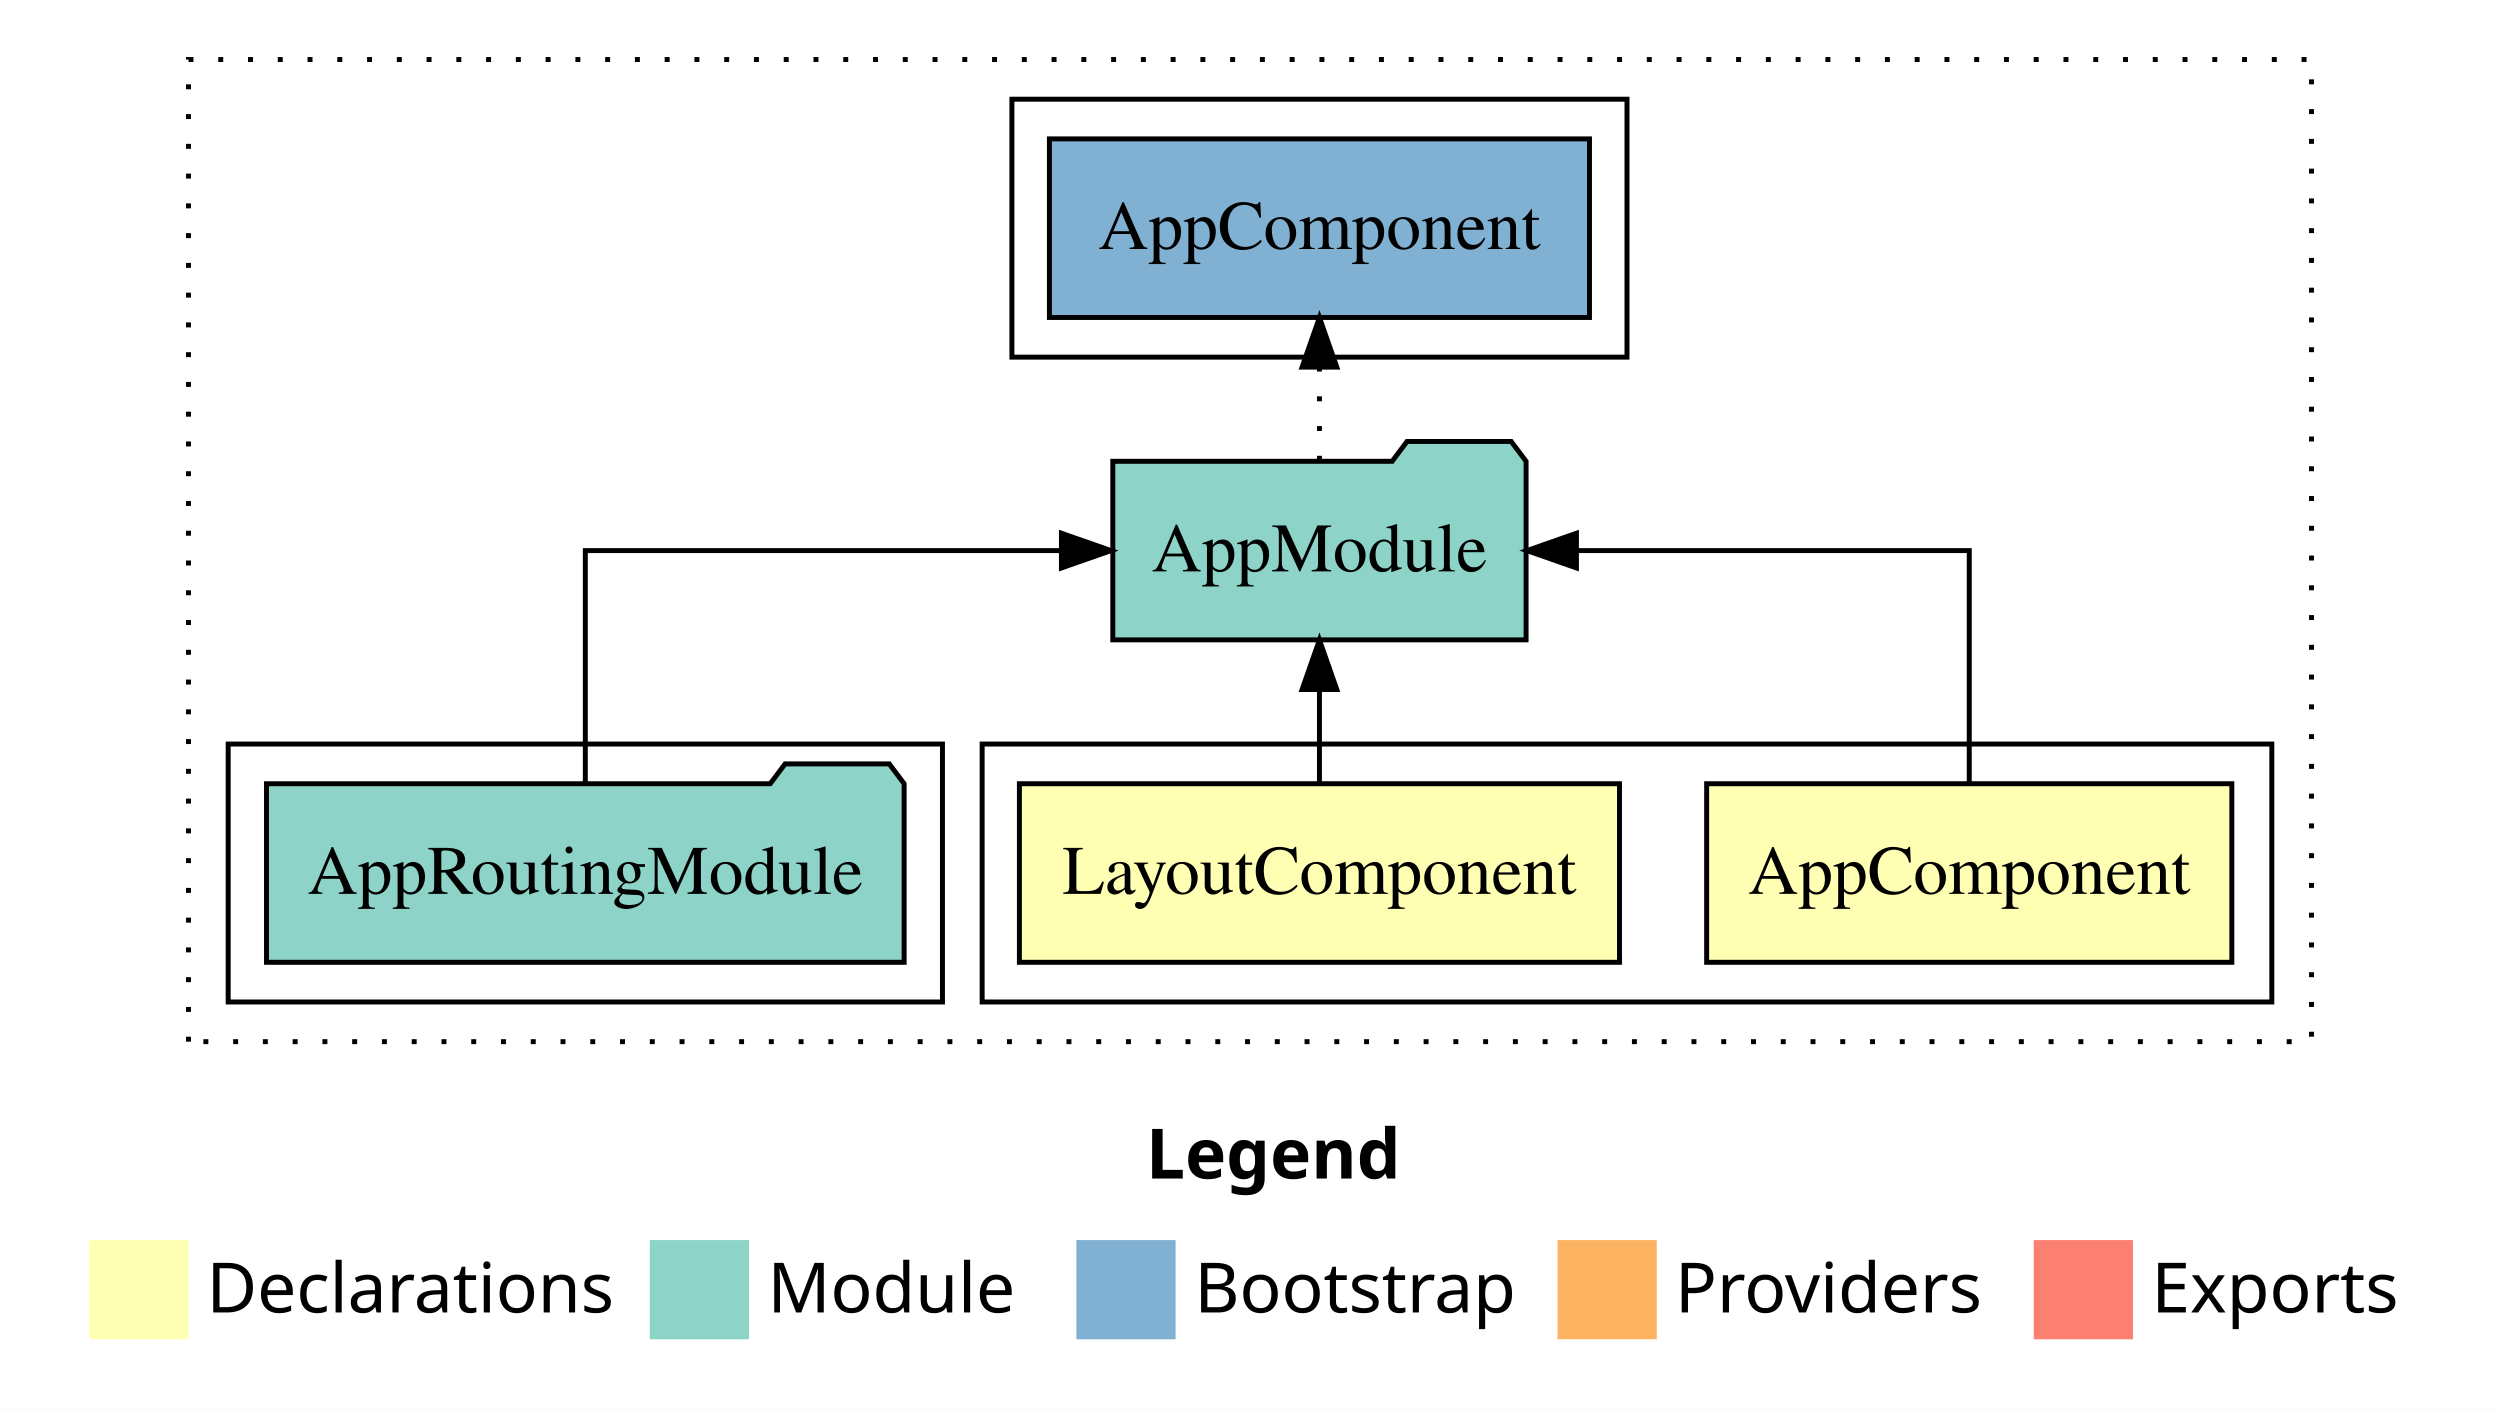
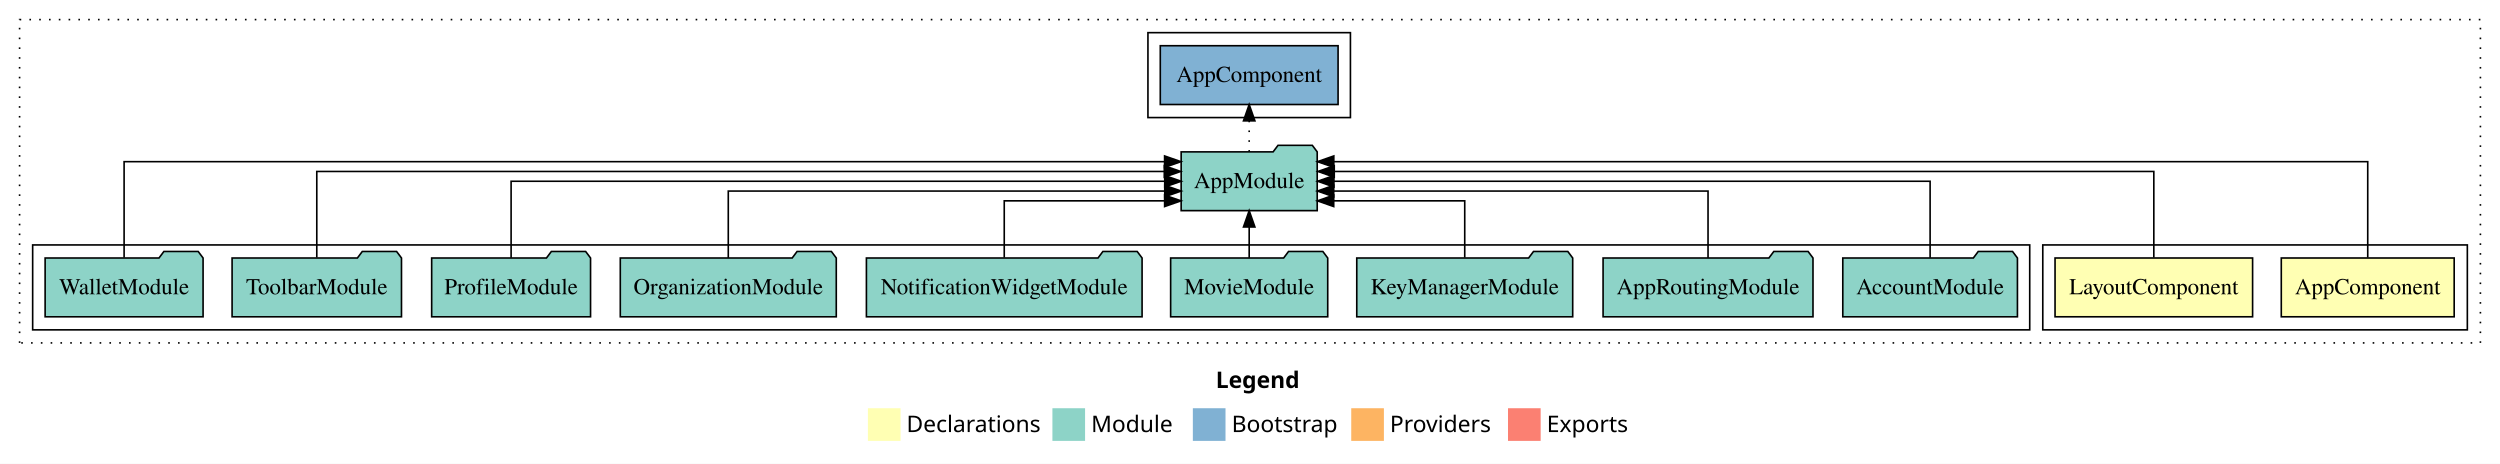
- <svg xmlns="http://www.w3.org/2000/svg" width="504pt" height="284pt" viewBox="0.00 0.00 504.00 284.00">
+ <svg xmlns="http://www.w3.org/2000/svg" width="1531pt" height="284pt" viewBox="0.00 0.00 1531.00 284.00">
  <g id="graph0" class="graph" transform="scale(1 1) rotate(0) translate(4 280)">
-     <polygon fill="#ffffff" stroke="transparent" points="-4,4 -4,-280 500,-280 500,4 -4,4" />
-     <text text-anchor="start" x="227.009" y="-42.4" font-family="sans-serif" font-weight="bold" font-size="14.00" fill="#000000">Legend</text>
-     <polygon fill="#ffffb3" stroke="transparent" points="14,-10 14,-30 34,-30 34,-10 14,-10" />
-     <text text-anchor="start" x="37.629" y="-15.4" font-family="sans-serif" font-size="14.00" fill="#000000">  Declarations</text>
-     <polygon fill="#8dd3c7" stroke="transparent" points="127,-10 127,-30 147,-30 147,-10 127,-10" />
-     <text text-anchor="start" x="150.725" y="-15.4" font-family="sans-serif" font-size="14.00" fill="#000000">  Module</text>
-     <polygon fill="#80b1d3" stroke="transparent" points="213,-10 213,-30 233,-30 233,-10 213,-10" />
-     <text text-anchor="start" x="236.781" y="-15.4" font-family="sans-serif" font-size="14.00" fill="#000000">  Bootstrap</text>
-     <polygon fill="#fdb462" stroke="transparent" points="310,-10 310,-30 330,-30 330,-10 310,-10" />
-     <text text-anchor="start" x="333.673" y="-15.4" font-family="sans-serif" font-size="14.00" fill="#000000">  Providers</text>
-     <polygon fill="#fb8072" stroke="transparent" points="406,-10 406,-30 426,-30 426,-10 406,-10" />
-     <text text-anchor="start" x="429.726" y="-15.4" font-family="sans-serif" font-size="14.00" fill="#000000">  Exports</text>
+     <polygon fill="#ffffff" stroke="transparent" points="-4,4 -4,-280 1527,-280 1527,4 -4,4" />
+     <text text-anchor="start" x="740.509" y="-42.4" font-family="sans-serif" font-weight="bold" font-size="14.00" fill="#000000">Legend</text>
+     <polygon fill="#ffffb3" stroke="transparent" points="527.5,-10 527.5,-30 547.5,-30 547.5,-10 527.5,-10" />
+     <text text-anchor="start" x="551.129" y="-15.4" font-family="sans-serif" font-size="14.00" fill="#000000">  Declarations</text>
+     <polygon fill="#8dd3c7" stroke="transparent" points="640.5,-10 640.5,-30 660.5,-30 660.5,-10 640.5,-10" />
+     <text text-anchor="start" x="664.225" y="-15.4" font-family="sans-serif" font-size="14.00" fill="#000000">  Module</text>
+     <polygon fill="#80b1d3" stroke="transparent" points="726.5,-10 726.5,-30 746.5,-30 746.5,-10 726.5,-10" />
+     <text text-anchor="start" x="750.281" y="-15.4" font-family="sans-serif" font-size="14.00" fill="#000000">  Bootstrap</text>
+     <polygon fill="#fdb462" stroke="transparent" points="823.5,-10 823.5,-30 843.5,-30 843.5,-10 823.5,-10" />
+     <text text-anchor="start" x="847.173" y="-15.4" font-family="sans-serif" font-size="14.00" fill="#000000">  Providers</text>
+     <polygon fill="#fb8072" stroke="transparent" points="919.5,-10 919.5,-30 939.5,-30 939.5,-10 919.5,-10" />
+     <text text-anchor="start" x="943.226" y="-15.4" font-family="sans-serif" font-size="14.00" fill="#000000">  Exports</text>
    <g id="clust1" class="cluster">
-       <polygon fill="none" stroke="#000000" stroke-dasharray="1,5" points="34,-70 34,-268 462,-268 462,-70 34,-70" />
+       <polygon fill="none" stroke="#000000" stroke-dasharray="1,5" points="8,-70 8,-268 1515,-268 1515,-70 8,-70" />
    </g>
    <g id="clust2" class="cluster">
-       <polygon fill="none" stroke="#000000" points="194,-78 194,-130 454,-130 454,-78 194,-78" />
+       <polygon fill="none" stroke="#000000" points="1247,-78 1247,-130 1507,-130 1507,-78 1247,-78" />
    </g>
    <g id="clust5" class="cluster">
-       <polygon fill="none" stroke="#000000" points="42,-78 42,-130 186,-130 186,-78 42,-78" />
+       <polygon fill="none" stroke="#000000" points="16,-78 16,-130 1239,-130 1239,-78 16,-78" />
    </g>
    <g id="clust7" class="cluster">
-       <polygon fill="none" stroke="#000000" points="200,-208 200,-260 324,-260 324,-208 200,-208" />
+       <polygon fill="none" stroke="#000000" points="699,-208 699,-260 823,-260 823,-208 699,-208" />
    </g>
    <g id="node1" class="node">
-       <polygon fill="#ffffb3" stroke="#000000" points="445.94,-122 340.06,-122 340.06,-86 445.94,-86 445.94,-122" />
-       <text text-anchor="middle" x="393" y="-99.8" font-family="Times,serif" font-size="14.00" fill="#000000">AppComponent</text>
+       <polygon fill="#ffffb3" stroke="#000000" points="1498.94,-122 1393.06,-122 1393.06,-86 1498.94,-86 1498.94,-122" />
+       <text text-anchor="middle" x="1446" y="-99.8" font-family="Times,serif" font-size="14.00" fill="#000000">AppComponent</text>
    </g>
    <g id="node3" class="node">
-       <polygon fill="#8dd3c7" stroke="#000000" points="303.657,-187 300.657,-191 279.657,-191 276.657,-187 220.343,-187 220.343,-151 303.657,-151 303.657,-187" />
-       <text text-anchor="middle" x="262" y="-164.8" font-family="Times,serif" font-size="14.00" fill="#000000">AppModule</text>
+       <polygon fill="#8dd3c7" stroke="#000000" points="802.657,-187 799.657,-191 778.657,-191 775.657,-187 719.343,-187 719.343,-151 802.657,-151 802.657,-187" />
+       <text text-anchor="middle" x="761" y="-164.8" font-family="Times,serif" font-size="14.00" fill="#000000">AppModule</text>
    </g>
    <g id="edge1" class="edge">
-       <path fill="none" stroke="#000000" d="M393,-122.106C393,-141.339 393,-169 393,-169 393,-169 313.809,-169 313.809,-169" />
-       <polygon fill="#000000" stroke="#000000" points="313.809,-165.5 303.809,-169 313.809,-172.5 313.809,-165.5" />
+       <path fill="none" stroke="#000000" d="M1446,-122.248C1446,-145.018 1446,-181 1446,-181 1446,-181 812.819,-181 812.819,-181" />
+       <polygon fill="#000000" stroke="#000000" points="812.819,-177.5 802.819,-181 812.819,-184.5 812.819,-177.5" />
    </g>
    <g id="node2" class="node">
-       <polygon fill="#ffffb3" stroke="#000000" points="322.49,-122 201.51,-122 201.51,-86 322.49,-86 322.49,-122" />
-       <text text-anchor="middle" x="262" y="-99.8" font-family="Times,serif" font-size="14.00" fill="#000000">LayoutComponent</text>
+       <polygon fill="#ffffb3" stroke="#000000" points="1375.49,-122 1254.51,-122 1254.51,-86 1375.49,-86 1375.49,-122" />
+       <text text-anchor="middle" x="1315" y="-99.8" font-family="Times,serif" font-size="14.00" fill="#000000">LayoutComponent</text>
    </g>
    <g id="edge2" class="edge">
-       <path fill="none" stroke="#000000" d="M262,-122.106C262,-122.106 262,-140.991 262,-140.991" />
-       <polygon fill="#000000" stroke="#000000" points="258.5,-140.991 262,-150.991 265.5,-140.991 258.5,-140.991" />
+       <path fill="none" stroke="#000000" d="M1315,-122.284C1315,-143.321 1315,-175 1315,-175 1315,-175 813.095,-175 813.095,-175" />
+       <polygon fill="#000000" stroke="#000000" points="813.095,-171.5 803.095,-175 813.095,-178.5 813.095,-171.5" />
+     </g>
+     <g id="node13" class="node">
+       <polygon fill="#80b1d3" stroke="#000000" points="815.439,-252 706.561,-252 706.561,-216 815.439,-216 815.439,-252" />
+       <text text-anchor="middle" x="761" y="-229.8" font-family="Times,serif" font-size="14.00" fill="#000000">AppComponent </text>
+     </g>
+     <g id="edge12" class="edge">
+       <path fill="none" stroke="#000000" stroke-dasharray="1,5" d="M761,-187.106C761,-187.106 761,-205.991 761,-205.991" />
+       <polygon fill="#000000" stroke="#000000" points="757.5,-205.991 761,-215.991 764.5,-205.991 757.5,-205.991" />
+     </g>
+     <g id="node4" class="node">
+       <polygon fill="#8dd3c7" stroke="#000000" points="1231.476,-122 1228.476,-126 1207.476,-126 1204.476,-122 1124.524,-122 1124.524,-86 1231.476,-86 1231.476,-122" />
+       <text text-anchor="middle" x="1178" y="-99.8" font-family="Times,serif" font-size="14.00" fill="#000000">AccountModule</text>
+     </g>
+     <g id="edge3" class="edge">
+       <path fill="none" stroke="#000000" d="M1178,-122.106C1178,-141.339 1178,-169 1178,-169 1178,-169 812.893,-169 812.893,-169" />
+       <polygon fill="#000000" stroke="#000000" points="812.893,-165.5 802.893,-169 812.893,-172.5 812.893,-165.5" />
    </g>
    <g id="node5" class="node">
-       <polygon fill="#80b1d3" stroke="#000000" points="316.439,-252 207.561,-252 207.561,-216 316.439,-216 316.439,-252" />
-       <text text-anchor="middle" x="262" y="-229.8" font-family="Times,serif" font-size="14.00" fill="#000000">AppComponent </text>
+       <polygon fill="#8dd3c7" stroke="#000000" points="1106.274,-122 1103.274,-126 1082.274,-126 1079.274,-122 977.726,-122 977.726,-86 1106.274,-86 1106.274,-122" />
+       <text text-anchor="middle" x="1042" y="-99.8" font-family="Times,serif" font-size="14.00" fill="#000000">AppRoutingModule</text>
    </g>
    <g id="edge4" class="edge">
-       <path fill="none" stroke="#000000" stroke-dasharray="1,5" d="M262,-187.106C262,-187.106 262,-205.991 262,-205.991" />
-       <polygon fill="#000000" stroke="#000000" points="258.5,-205.991 262,-215.991 265.5,-205.991 258.5,-205.991" />
+       <path fill="none" stroke="#000000" d="M1042,-122.022C1042,-139.373 1042,-163 1042,-163 1042,-163 812.765,-163 812.765,-163" />
+       <polygon fill="#000000" stroke="#000000" points="812.765,-159.5 802.765,-163 812.765,-166.5 812.765,-159.5" />
    </g>
-     <g id="node4" class="node">
-       <polygon fill="#8dd3c7" stroke="#000000" points="178.274,-122 175.274,-126 154.274,-126 151.274,-122 49.726,-122 49.726,-86 178.274,-86 178.274,-122" />
-       <text text-anchor="middle" x="114" y="-99.8" font-family="Times,serif" font-size="14.00" fill="#000000">AppRoutingModule</text>
+     <g id="node6" class="node">
+       <polygon fill="#8dd3c7" stroke="#000000" points="959.12,-122 956.12,-126 935.12,-126 932.12,-122 826.88,-122 826.88,-86 959.12,-86 959.12,-122" />
+       <text text-anchor="middle" x="893" y="-99.8" font-family="Times,serif" font-size="14.00" fill="#000000">KeyManagerModule</text>
    </g>
-     <g id="edge3" class="edge">
-       <path fill="none" stroke="#000000" d="M114,-122.106C114,-141.339 114,-169 114,-169 114,-169 209.985,-169 209.985,-169" />
-       <polygon fill="#000000" stroke="#000000" points="209.985,-172.5 219.985,-169 209.985,-165.5 209.985,-172.5" />
+     <g id="edge5" class="edge">
+       <path fill="none" stroke="#000000" d="M893,-122.24C893,-137.571 893,-157 893,-157 893,-157 812.766,-157 812.766,-157" />
+       <polygon fill="#000000" stroke="#000000" points="812.766,-153.5 802.766,-157 812.766,-160.5 812.766,-153.5" />
+     </g>
+     <g id="node7" class="node">
+       <polygon fill="#8dd3c7" stroke="#000000" points="809.1,-122 806.1,-126 785.1,-126 782.1,-122 712.9,-122 712.9,-86 809.1,-86 809.1,-122" />
+       <text text-anchor="middle" x="761" y="-99.8" font-family="Times,serif" font-size="14.00" fill="#000000">MovieModule</text>
+     </g>
+     <g id="edge6" class="edge">
+       <path fill="none" stroke="#000000" d="M761,-122.106C761,-122.106 761,-140.991 761,-140.991" />
+       <polygon fill="#000000" stroke="#000000" points="757.5,-140.991 761,-150.991 764.5,-140.991 757.5,-140.991" />
+     </g>
+     <g id="node8" class="node">
+       <polygon fill="#8dd3c7" stroke="#000000" points="695.41,-122 692.41,-126 671.41,-126 668.41,-122 526.59,-122 526.59,-86 695.41,-86 695.41,-122" />
+       <text text-anchor="middle" x="611" y="-99.8" font-family="Times,serif" font-size="14.00" fill="#000000">NotificationWidgetModule</text>
+     </g>
+     <g id="edge7" class="edge">
+       <path fill="none" stroke="#000000" d="M611,-122.24C611,-137.571 611,-157 611,-157 611,-157 709.217,-157 709.217,-157" />
+       <polygon fill="#000000" stroke="#000000" points="709.217,-160.5 719.217,-157 709.217,-153.5 709.217,-160.5" />
+     </g>
+     <g id="node9" class="node">
+       <polygon fill="#8dd3c7" stroke="#000000" points="508.133,-122 505.133,-126 484.133,-126 481.133,-122 375.867,-122 375.867,-86 508.133,-86 508.133,-122" />
+       <text text-anchor="middle" x="442" y="-99.8" font-family="Times,serif" font-size="14.00" fill="#000000">OrganizationModule</text>
+     </g>
+     <g id="edge8" class="edge">
+       <path fill="none" stroke="#000000" d="M442,-122.022C442,-139.373 442,-163 442,-163 442,-163 709.296,-163 709.296,-163" />
+       <polygon fill="#000000" stroke="#000000" points="709.296,-166.5 719.296,-163 709.296,-159.5 709.296,-166.5" />
+     </g>
+     <g id="node10" class="node">
+       <polygon fill="#8dd3c7" stroke="#000000" points="357.65,-122 354.65,-126 333.65,-126 330.65,-122 260.35,-122 260.35,-86 357.65,-86 357.65,-122" />
+       <text text-anchor="middle" x="309" y="-99.8" font-family="Times,serif" font-size="14.00" fill="#000000">ProfileModule</text>
+     </g>
+     <g id="edge9" class="edge">
+       <path fill="none" stroke="#000000" d="M309,-122.106C309,-141.339 309,-169 309,-169 309,-169 709.287,-169 709.287,-169" />
+       <polygon fill="#000000" stroke="#000000" points="709.287,-172.5 719.287,-169 709.287,-165.5 709.287,-172.5" />
+     </g>
+     <g id="node11" class="node">
+       <polygon fill="#8dd3c7" stroke="#000000" points="241.868,-122 238.868,-126 217.868,-126 214.868,-122 138.132,-122 138.132,-86 241.868,-86 241.868,-122" />
+       <text text-anchor="middle" x="190" y="-99.8" font-family="Times,serif" font-size="14.00" fill="#000000">ToolbarModule</text>
+     </g>
+     <g id="edge10" class="edge">
+       <path fill="none" stroke="#000000" d="M190,-122.284C190,-143.321 190,-175 190,-175 190,-175 709.013,-175 709.013,-175" />
+       <polygon fill="#000000" stroke="#000000" points="709.013,-178.5 719.013,-175 709.013,-171.5 709.013,-178.5" />
+     </g>
+     <g id="node12" class="node">
+       <polygon fill="#8dd3c7" stroke="#000000" points="120.365,-122 117.365,-126 96.365,-126 93.365,-122 23.634,-122 23.634,-86 120.365,-86 120.365,-122" />
+       <text text-anchor="middle" x="72" y="-99.8" font-family="Times,serif" font-size="14.00" fill="#000000">WalletModule</text>
+     </g>
+     <g id="edge11" class="edge">
+       <path fill="none" stroke="#000000" d="M72,-122.248C72,-145.018 72,-181 72,-181 72,-181 709.195,-181 709.195,-181" />
+       <polygon fill="#000000" stroke="#000000" points="709.195,-184.5 719.195,-181 709.195,-177.5 709.195,-184.5" />
    </g>
  </g>
</svg>
